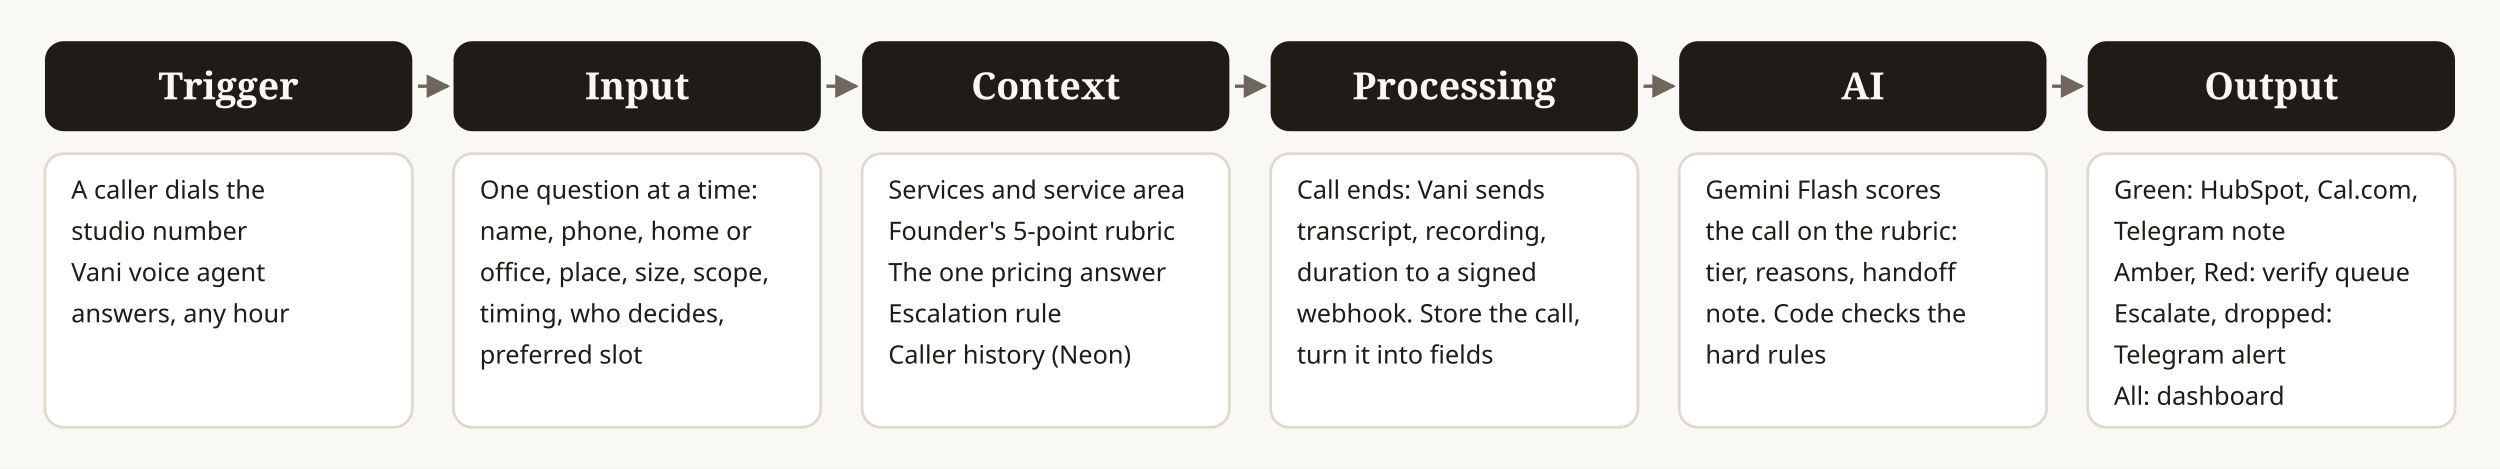
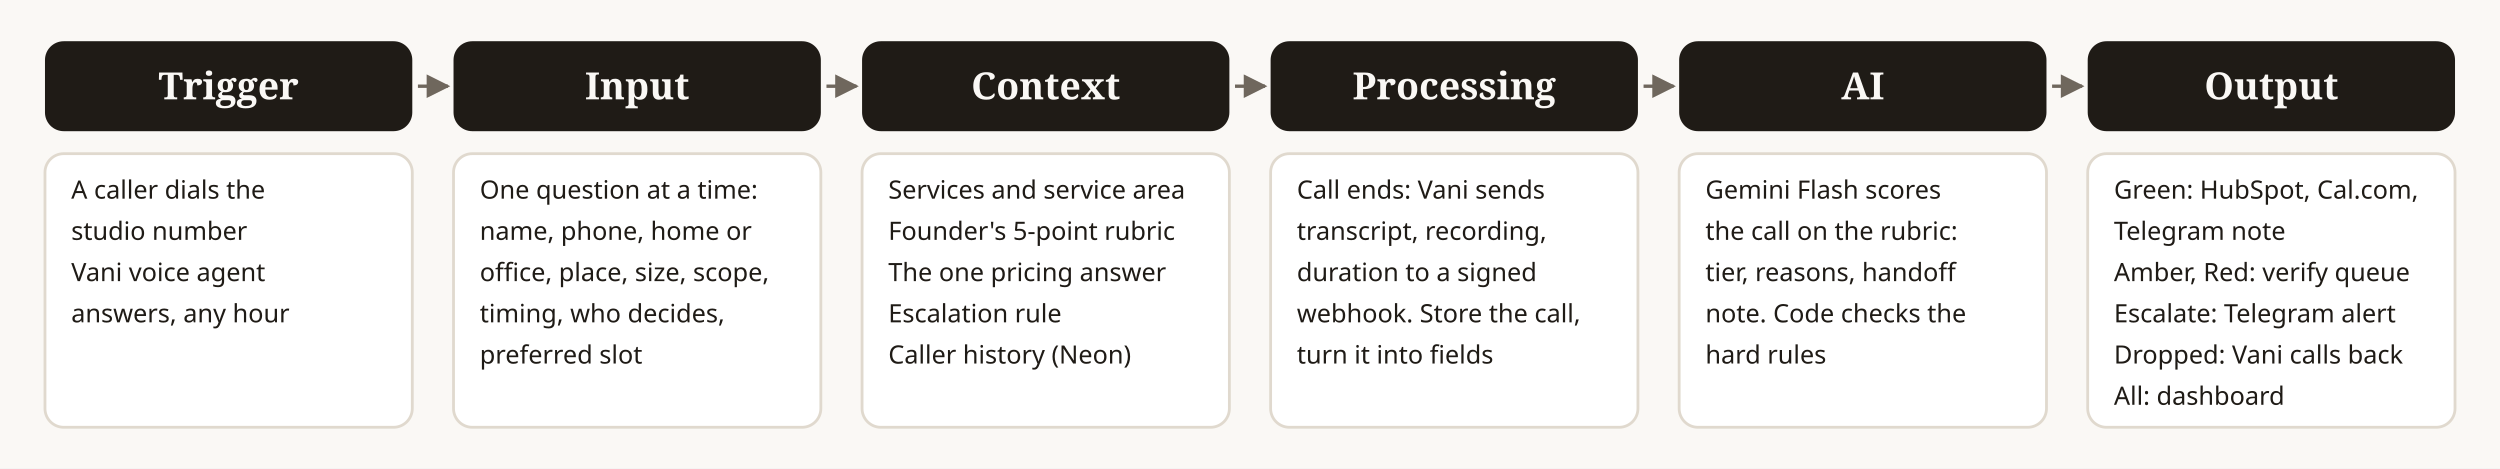
<svg xmlns="http://www.w3.org/2000/svg" viewBox="0 0 1334 250" width="1334" height="250" role="img" aria-label="Components map: Trigger, Input, Context, Processing, AI, Output">
  <defs>
    <marker id="a" viewBox="0 0 10 10" refX="9" refY="5" markerWidth="7" markerHeight="7" orient="auto">
      <path d="M0,0 L10,5 L0,10 z" fill="#6f675d" />
    </marker>
  </defs>
  <rect width="1334" height="250" fill="#faf8f5" />
  <rect x="24" y="22" width="196" height="48" rx="10" fill="#1f1b16" />
  <text class="label" x="122.0" y="53" text-anchor="middle" font-family="Georgia,serif" font-size="20" font-weight="600" fill="#faf8f5">Trigger</text>
  <rect x="24" y="82" width="196" height="146" rx="10" fill="#ffffff" stroke="#e0d9ce" stroke-width="1.5" />
  <text class="cap" x="38" y="106" font-family="system-ui,sans-serif" font-size="13.5" fill="#1f1b16">A caller dials the</text>
  <text class="cap" x="38" y="128" font-family="system-ui,sans-serif" font-size="13.5" fill="#1f1b16">studio number</text>
  <text class="cap" x="38" y="150" font-family="system-ui,sans-serif" font-size="13.5" fill="#1f1b16">Vani voice agent</text>
  <text class="cap" x="38" y="172" font-family="system-ui,sans-serif" font-size="13.5" fill="#1f1b16">answers, any hour</text>
  <line x1="223" y1="46" x2="239" y2="46" stroke="#6f675d" stroke-width="1.8" marker-end="url(#a)" />
  <rect x="242" y="22" width="196" height="48" rx="10" fill="#1f1b16" />
  <text class="label" x="340.0" y="53" text-anchor="middle" font-family="Georgia,serif" font-size="20" font-weight="600" fill="#faf8f5">Input</text>
  <rect x="242" y="82" width="196" height="146" rx="10" fill="#ffffff" stroke="#e0d9ce" stroke-width="1.5" />
  <text class="cap" x="256" y="106" font-family="system-ui,sans-serif" font-size="13.5" fill="#1f1b16">One question at a time:</text>
  <text class="cap" x="256" y="128" font-family="system-ui,sans-serif" font-size="13.5" fill="#1f1b16">name, phone, home or</text>
  <text class="cap" x="256" y="150" font-family="system-ui,sans-serif" font-size="13.5" fill="#1f1b16">office, place, size, scope,</text>
  <text class="cap" x="256" y="172" font-family="system-ui,sans-serif" font-size="13.5" fill="#1f1b16">timing, who decides,</text>
  <text class="cap" x="256" y="194" font-family="system-ui,sans-serif" font-size="13.5" fill="#1f1b16">preferred slot</text>
  <line x1="441" y1="46" x2="457" y2="46" stroke="#6f675d" stroke-width="1.8" marker-end="url(#a)" />
  <rect x="460" y="22" width="196" height="48" rx="10" fill="#1f1b16" />
  <text class="label" x="558.0" y="53" text-anchor="middle" font-family="Georgia,serif" font-size="20" font-weight="600" fill="#faf8f5">Context</text>
  <rect x="460" y="82" width="196" height="146" rx="10" fill="#ffffff" stroke="#e0d9ce" stroke-width="1.5" />
  <text class="cap" x="474" y="106" font-family="system-ui,sans-serif" font-size="13.5" fill="#1f1b16">Services and service area</text>
  <text class="cap" x="474" y="128" font-family="system-ui,sans-serif" font-size="13.5" fill="#1f1b16">Founder's 5-point rubric</text>
  <text class="cap" x="474" y="150" font-family="system-ui,sans-serif" font-size="13.5" fill="#1f1b16">The one pricing answer</text>
  <text class="cap" x="474" y="172" font-family="system-ui,sans-serif" font-size="13.5" fill="#1f1b16">Escalation rule</text>
  <text class="cap" x="474" y="194" font-family="system-ui,sans-serif" font-size="13.5" fill="#1f1b16">Caller history (Neon)</text>
  <line x1="659" y1="46" x2="675" y2="46" stroke="#6f675d" stroke-width="1.8" marker-end="url(#a)" />
  <rect x="678" y="22" width="196" height="48" rx="10" fill="#1f1b16" />
  <text class="label" x="776.0" y="53" text-anchor="middle" font-family="Georgia,serif" font-size="20" font-weight="600" fill="#faf8f5">Processing</text>
  <rect x="678" y="82" width="196" height="146" rx="10" fill="#ffffff" stroke="#e0d9ce" stroke-width="1.5" />
  <text class="cap" x="692" y="106" font-family="system-ui,sans-serif" font-size="13.5" fill="#1f1b16">Call ends: Vani sends</text>
  <text class="cap" x="692" y="128" font-family="system-ui,sans-serif" font-size="13.5" fill="#1f1b16">transcript, recording,</text>
  <text class="cap" x="692" y="150" font-family="system-ui,sans-serif" font-size="13.5" fill="#1f1b16">duration to a signed</text>
  <text class="cap" x="692" y="172" font-family="system-ui,sans-serif" font-size="13.5" fill="#1f1b16">webhook. Store the call,</text>
  <text class="cap" x="692" y="194" font-family="system-ui,sans-serif" font-size="13.5" fill="#1f1b16">turn it into fields</text>
  <line x1="877" y1="46" x2="893" y2="46" stroke="#6f675d" stroke-width="1.8" marker-end="url(#a)" />
  <rect x="896" y="22" width="196" height="48" rx="10" fill="#1f1b16" />
  <text class="label" x="994.0" y="53" text-anchor="middle" font-family="Georgia,serif" font-size="20" font-weight="600" fill="#faf8f5">AI</text>
  <rect x="896" y="82" width="196" height="146" rx="10" fill="#ffffff" stroke="#e0d9ce" stroke-width="1.5" />
  <text class="cap" x="910" y="106" font-family="system-ui,sans-serif" font-size="13.5" fill="#1f1b16">Gemini Flash scores</text>
  <text class="cap" x="910" y="128" font-family="system-ui,sans-serif" font-size="13.5" fill="#1f1b16">the call on the rubric:</text>
  <text class="cap" x="910" y="150" font-family="system-ui,sans-serif" font-size="13.5" fill="#1f1b16">tier, reasons, handoff</text>
  <text class="cap" x="910" y="172" font-family="system-ui,sans-serif" font-size="13.5" fill="#1f1b16">note. Code checks the</text>
  <text class="cap" x="910" y="194" font-family="system-ui,sans-serif" font-size="13.5" fill="#1f1b16">hard rules</text>
  <line x1="1095" y1="46" x2="1111" y2="46" stroke="#6f675d" stroke-width="1.8" marker-end="url(#a)" />
  <rect x="1114" y="22" width="196" height="48" rx="10" fill="#1f1b16" />
  <text class="label" x="1212.0" y="53" text-anchor="middle" font-family="Georgia,serif" font-size="20" font-weight="600" fill="#faf8f5">Output</text>
  <rect x="1114" y="82" width="196" height="146" rx="10" fill="#ffffff" stroke="#e0d9ce" stroke-width="1.5" />
  <text class="cap" x="1128" y="106" font-family="system-ui,sans-serif" font-size="13.5" fill="#1f1b16">Green: HubSpot, Cal.com,</text>
  <text class="cap" x="1128" y="128" font-family="system-ui,sans-serif" font-size="13.5" fill="#1f1b16">Telegram note</text>
  <text class="cap" x="1128" y="150" font-family="system-ui,sans-serif" font-size="13.5" fill="#1f1b16">Amber, Red: verify queue</text>
-   <text class="cap" x="1128" y="172" font-family="system-ui,sans-serif" font-size="13.5" fill="#1f1b16">Escalate, dropped:</text>
-   <text class="cap" x="1128" y="194" font-family="system-ui,sans-serif" font-size="13.5" fill="#1f1b16">Telegram alert</text>
+   <text class="cap" x="1128" y="172" font-family="system-ui,sans-serif" font-size="13.5" fill="#1f1b16">Escalate: Telegram alert</text>
+   <text class="cap" x="1128" y="194" font-family="system-ui,sans-serif" font-size="13.5" fill="#1f1b16">Dropped: Vani calls back</text>
  <text class="cap" x="1128" y="216" font-family="system-ui,sans-serif" font-size="13.5" fill="#1f1b16">All: dashboard</text>
</svg>
